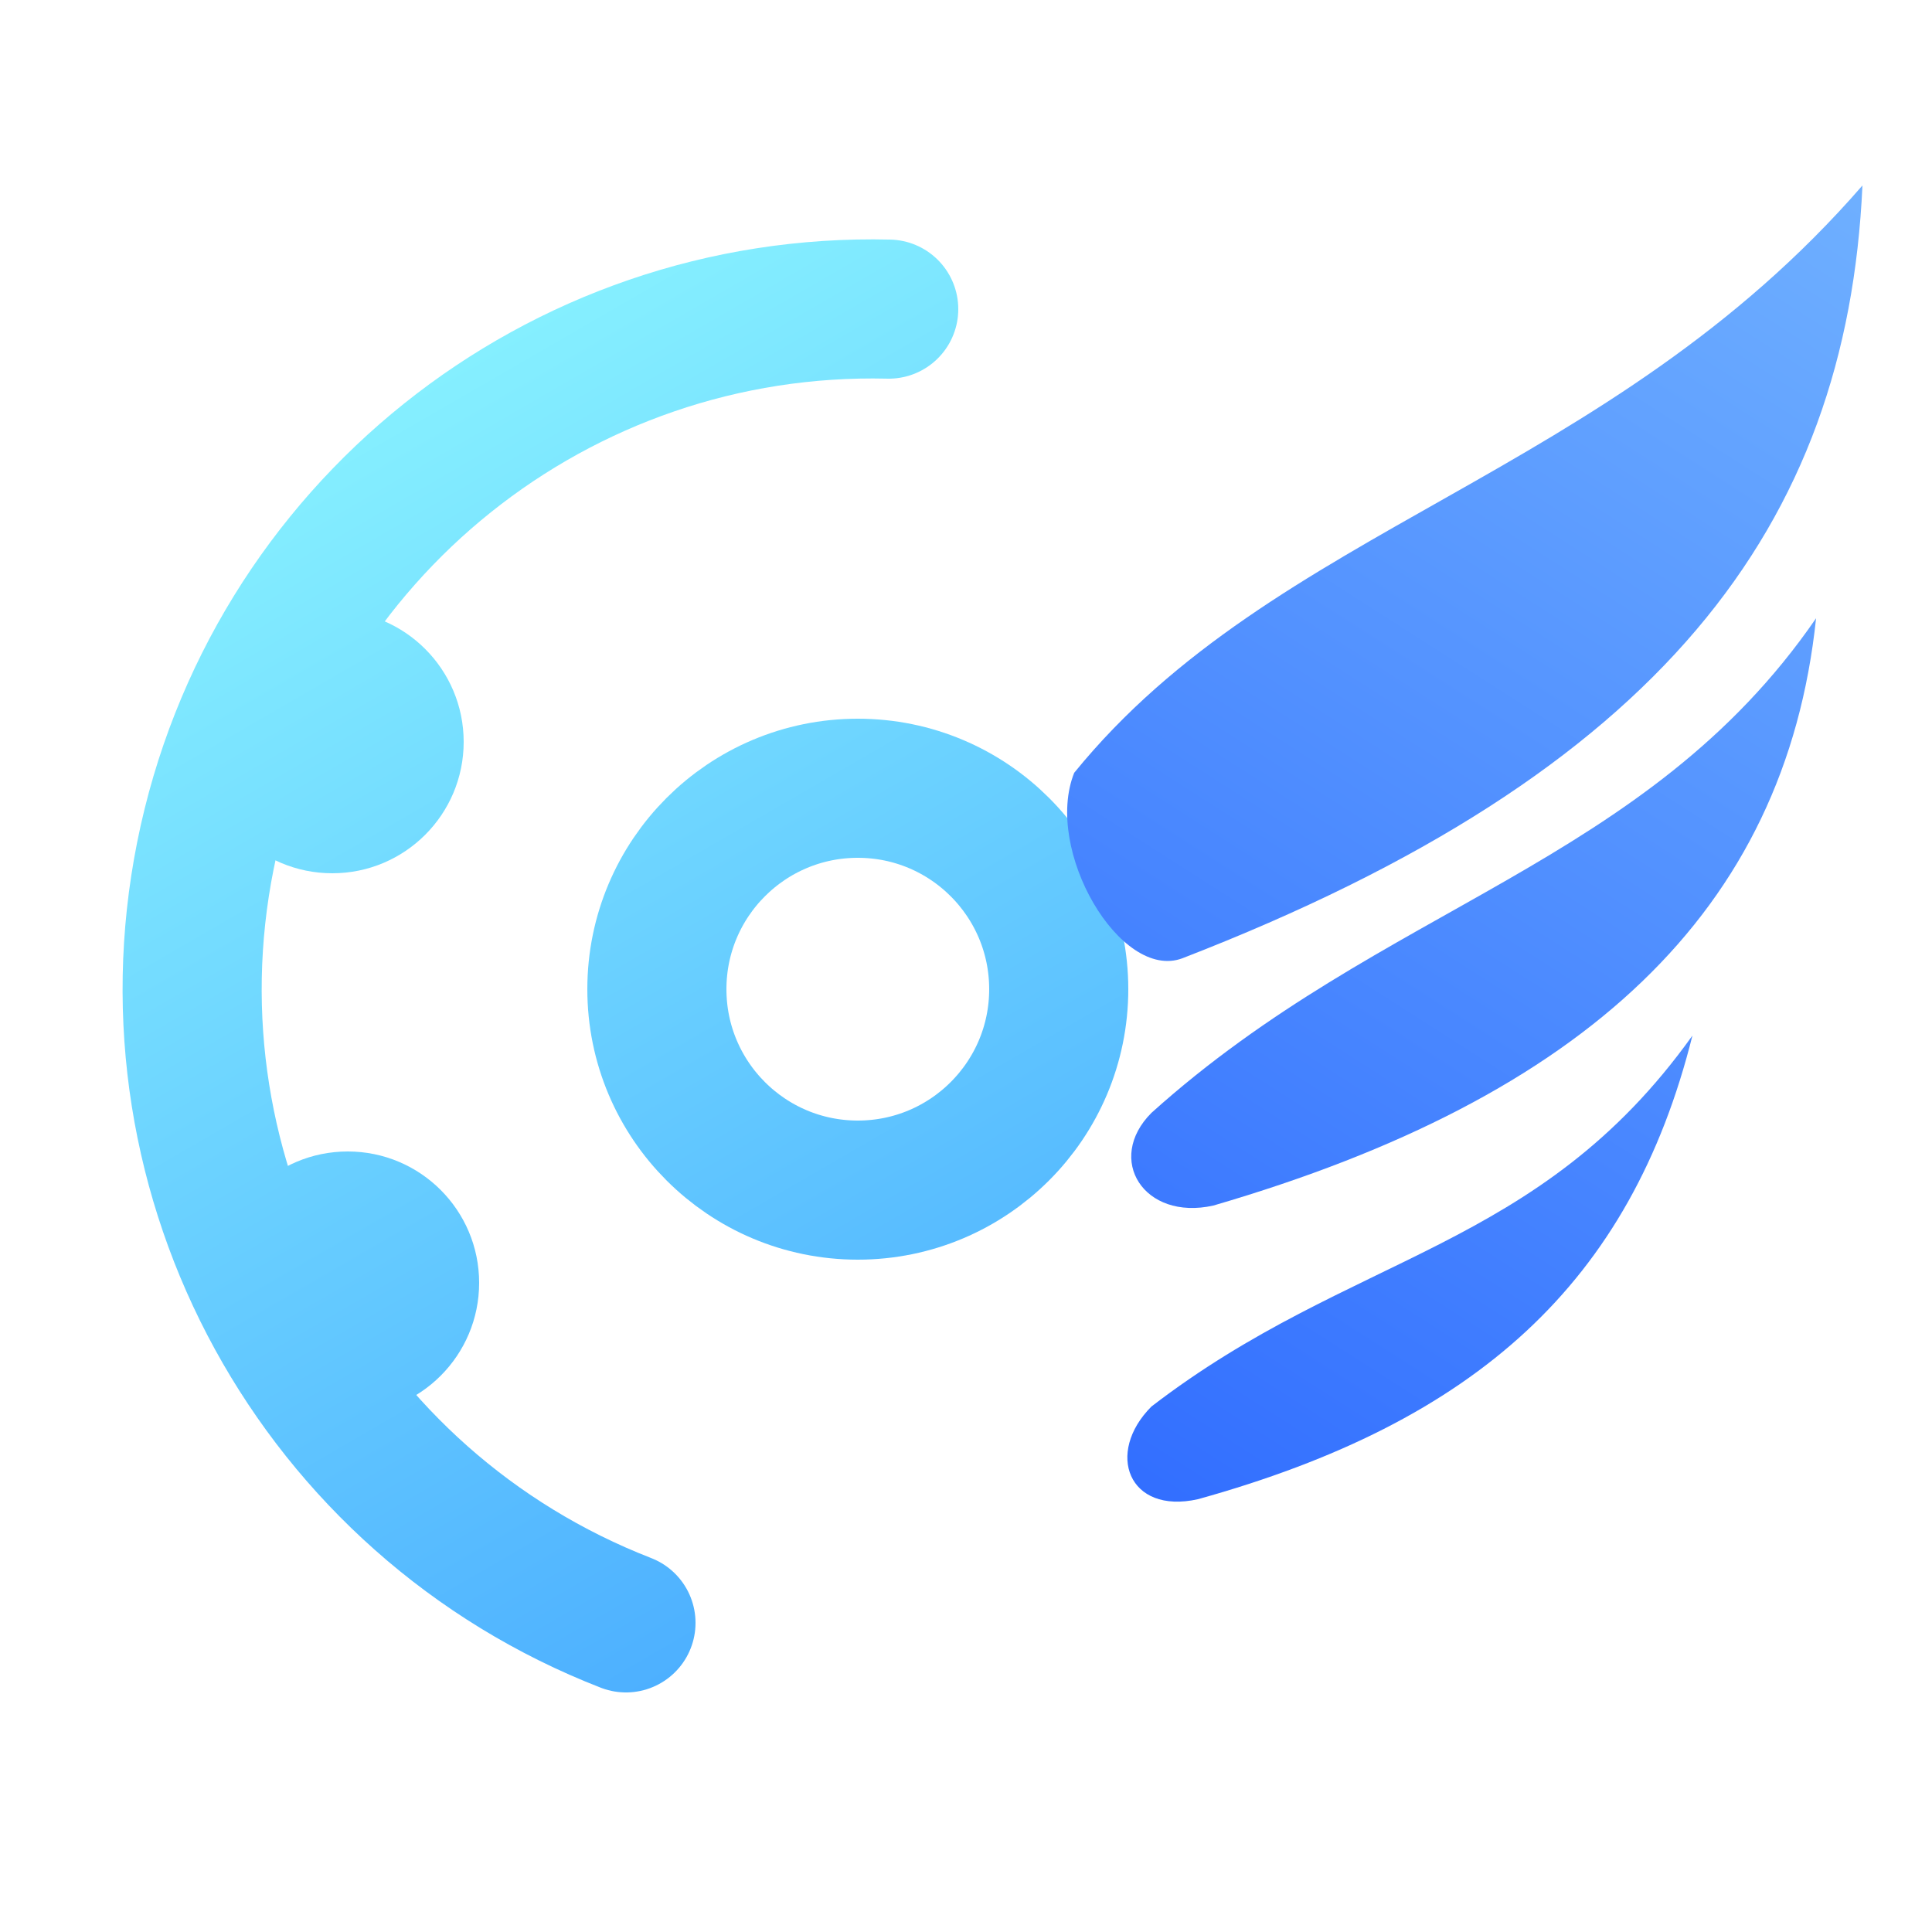
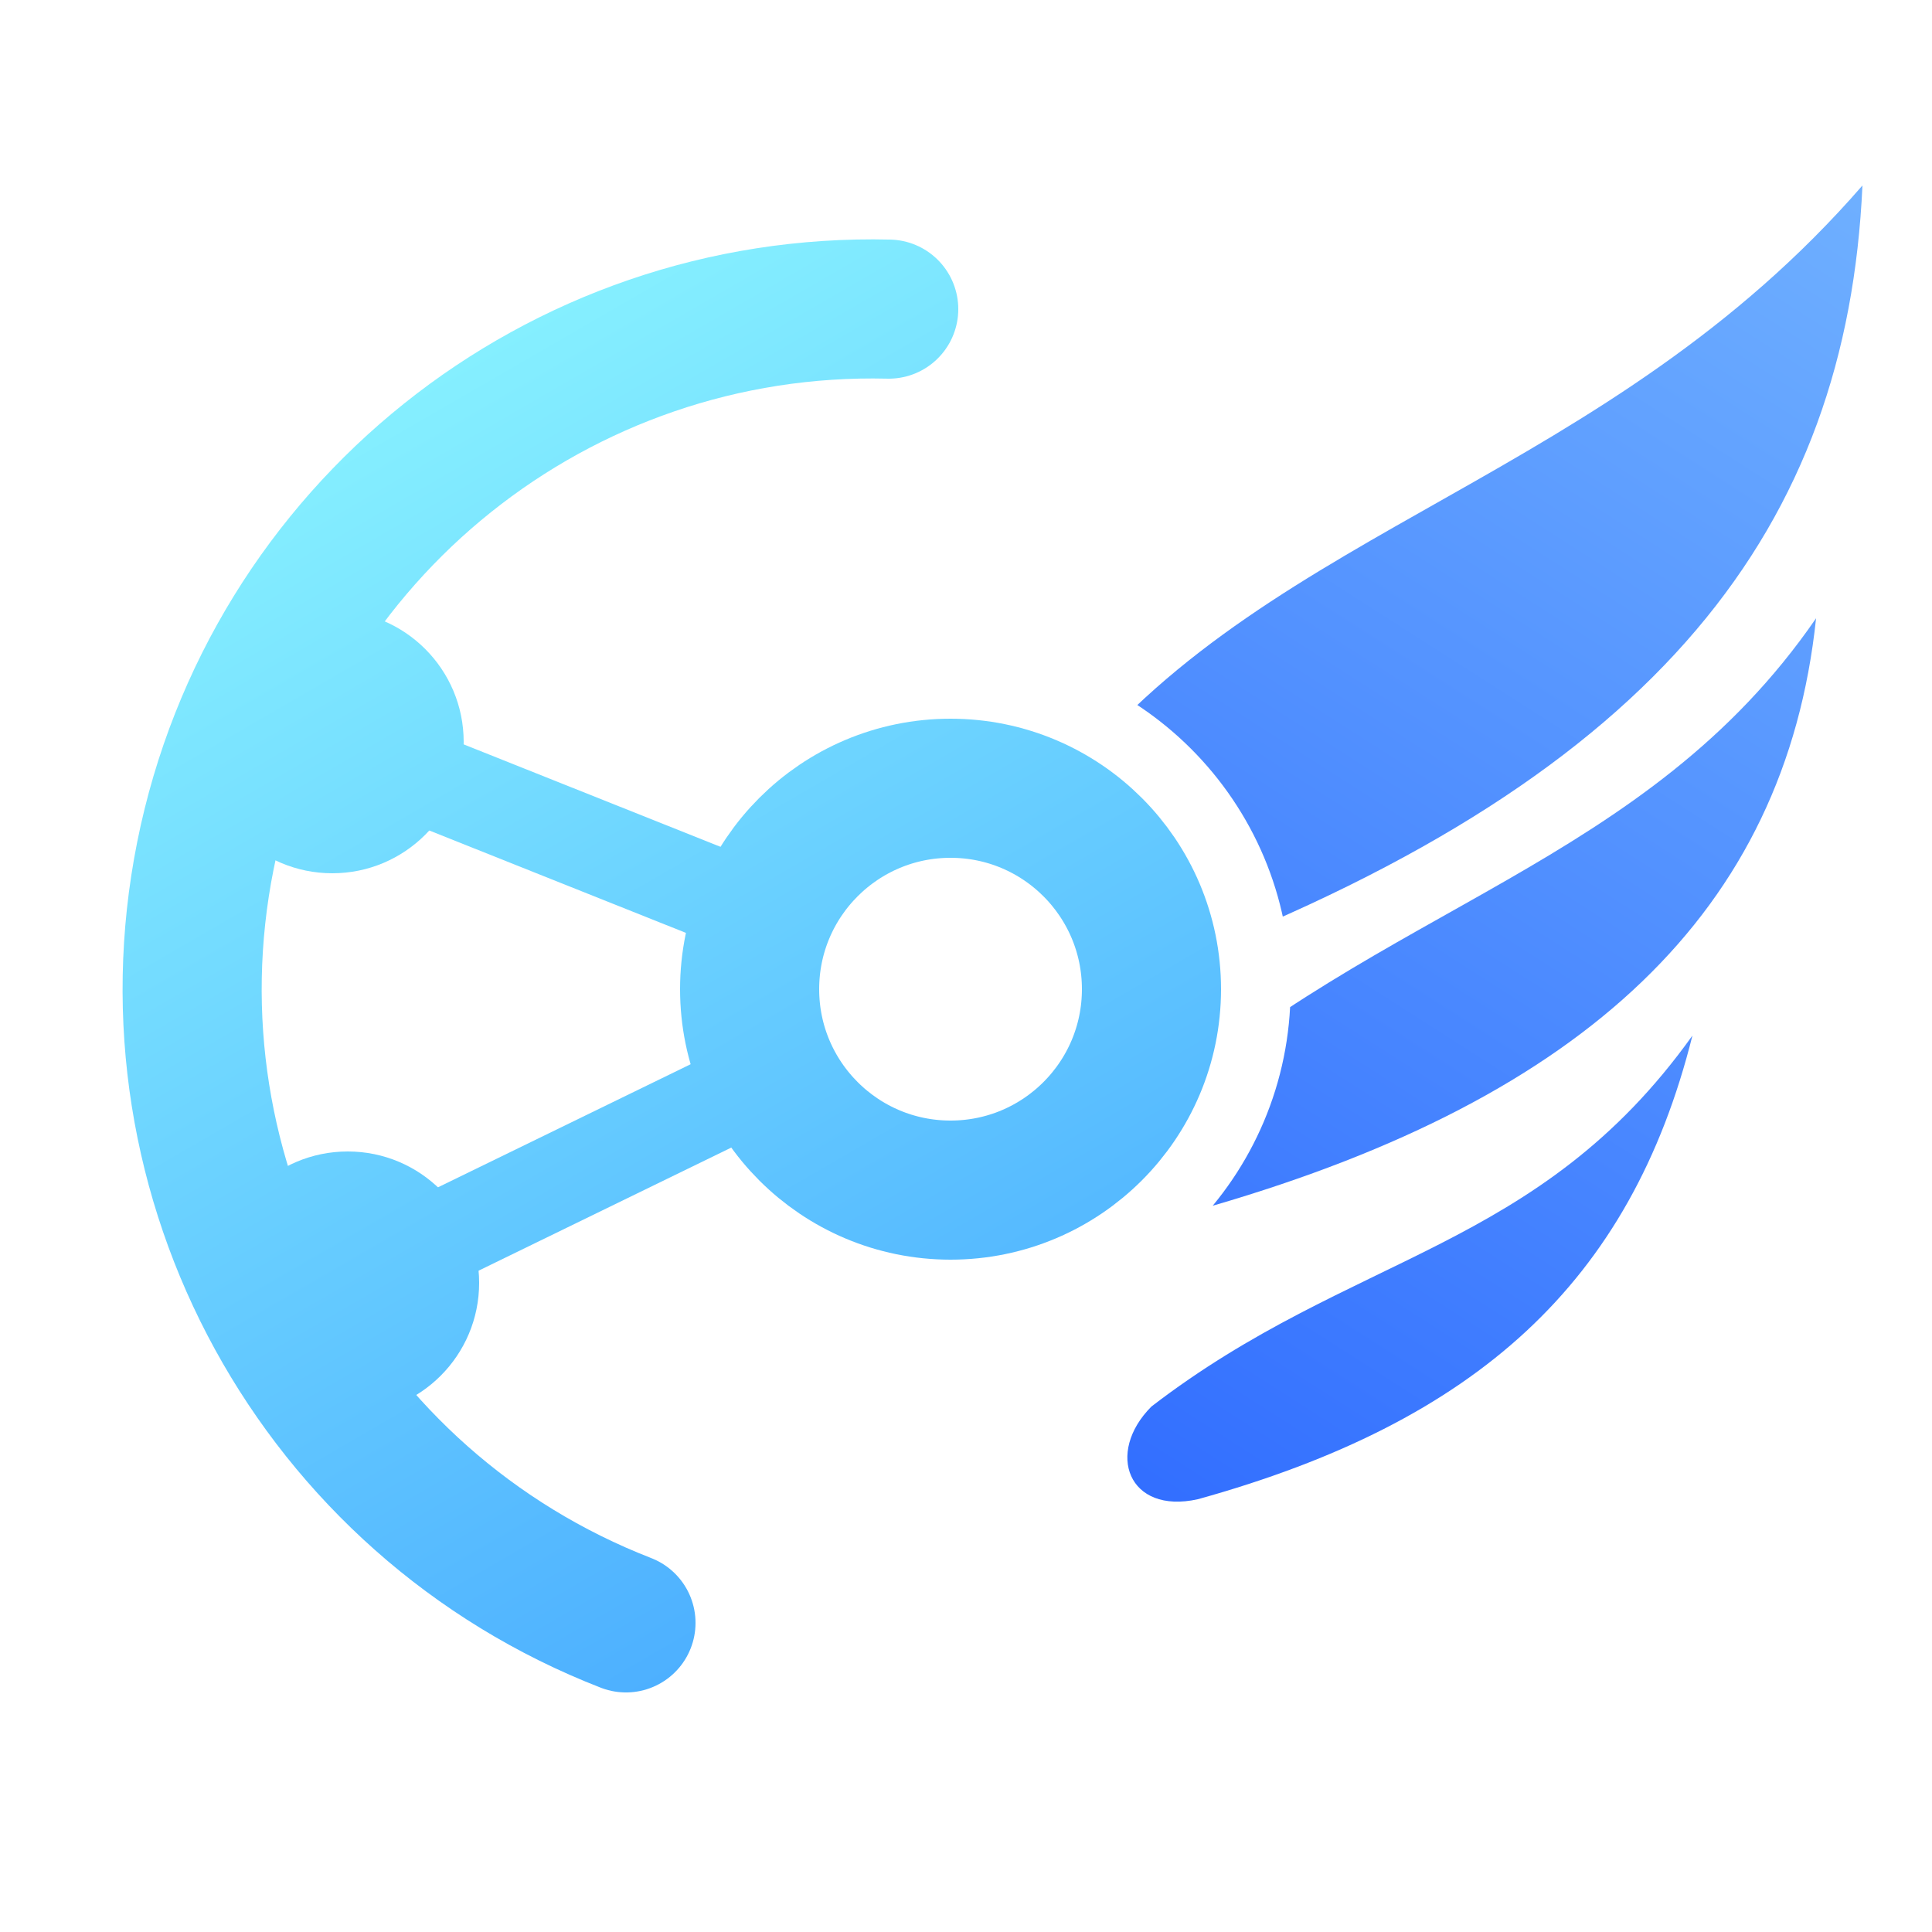
<svg xmlns="http://www.w3.org/2000/svg" viewBox="-3 4 250 250">
  <defs>
    <linearGradient id="line" x1="40" y1="40" x2="150" y2="230" gradientUnits="userSpaceOnUse">
      <stop offset="0" stop-color="#8BF6FF" />
      <stop offset="1" stop-color="#3FA0FF" />
    </linearGradient>
    <linearGradient id="wing" x1="240" y1="28" x2="130" y2="200" gradientUnits="userSpaceOnUse">
      <stop offset="0" stop-color="#6FB0FF" />
      <stop offset="1" stop-color="#2F6BFF" />
    </linearGradient>
+     <clipPath id="cut">
+       <path clip-rule="evenodd" d="M-3 4h250v250H-3ZM164 132a44 44 0 1 0-88 0 44 44 0 1 0 88 0Z" />
+     </clipPath>
  </defs>
-   <g fill="none" stroke="url(#line)" stroke-linecap="round" stroke-width="18">
-     <path d="M112 44A88 88 0 0 0 78 214" />
-     <circle cx="108" cy="132" r="26" />
+   <g fill="none" stroke="url(#line)" stroke-linecap="round">
+     <path d="M112 44A88 88 0 0 0 78 214" stroke-width="18" />
+     <path d="M95.9 122.3 40 100M96.6 143.4 42 170" stroke-width="12" />
  </g>
+   <g fill="url(#wing)" clip-path="url(#cut)">
+     <path d="M136 104C162 72 205 66 238 28c-2 44-26 76-88 100-8 3-18-14-14-24Z" />
+     <path d="M146 148c30-27 64-32 86-64-4 38-30 62-78 76-9 2-14-6-8-12Z" />
+     <path d="M146 186c26-20 50-20 70-48-8 32-28 50-64 60-9 2-12-6-6-12Z" />
+   </g>
+   <circle cx="120" cy="132" r="26" fill="none" stroke="url(#line)" stroke-width="18" />
  <g fill="url(#line)">
    <circle cx="40" cy="100" r="17" />
    <circle cx="42" cy="170" r="17" />
  </g>
-   <g fill="url(#wing)">
-     <path d="M136 104C162 72 205 66 238 28c-2 44-26 76-88 100-8 3-18-14-14-24Z" />
-     <path d="M146 148c30-27 64-32 86-64-4 38-30 62-78 76-9 2-14-6-8-12Z" />
-     <path d="M146 186c26-20 50-20 70-48-8 32-28 50-64 60-9 2-12-6-6-12Z" />
-   </g>
</svg>
